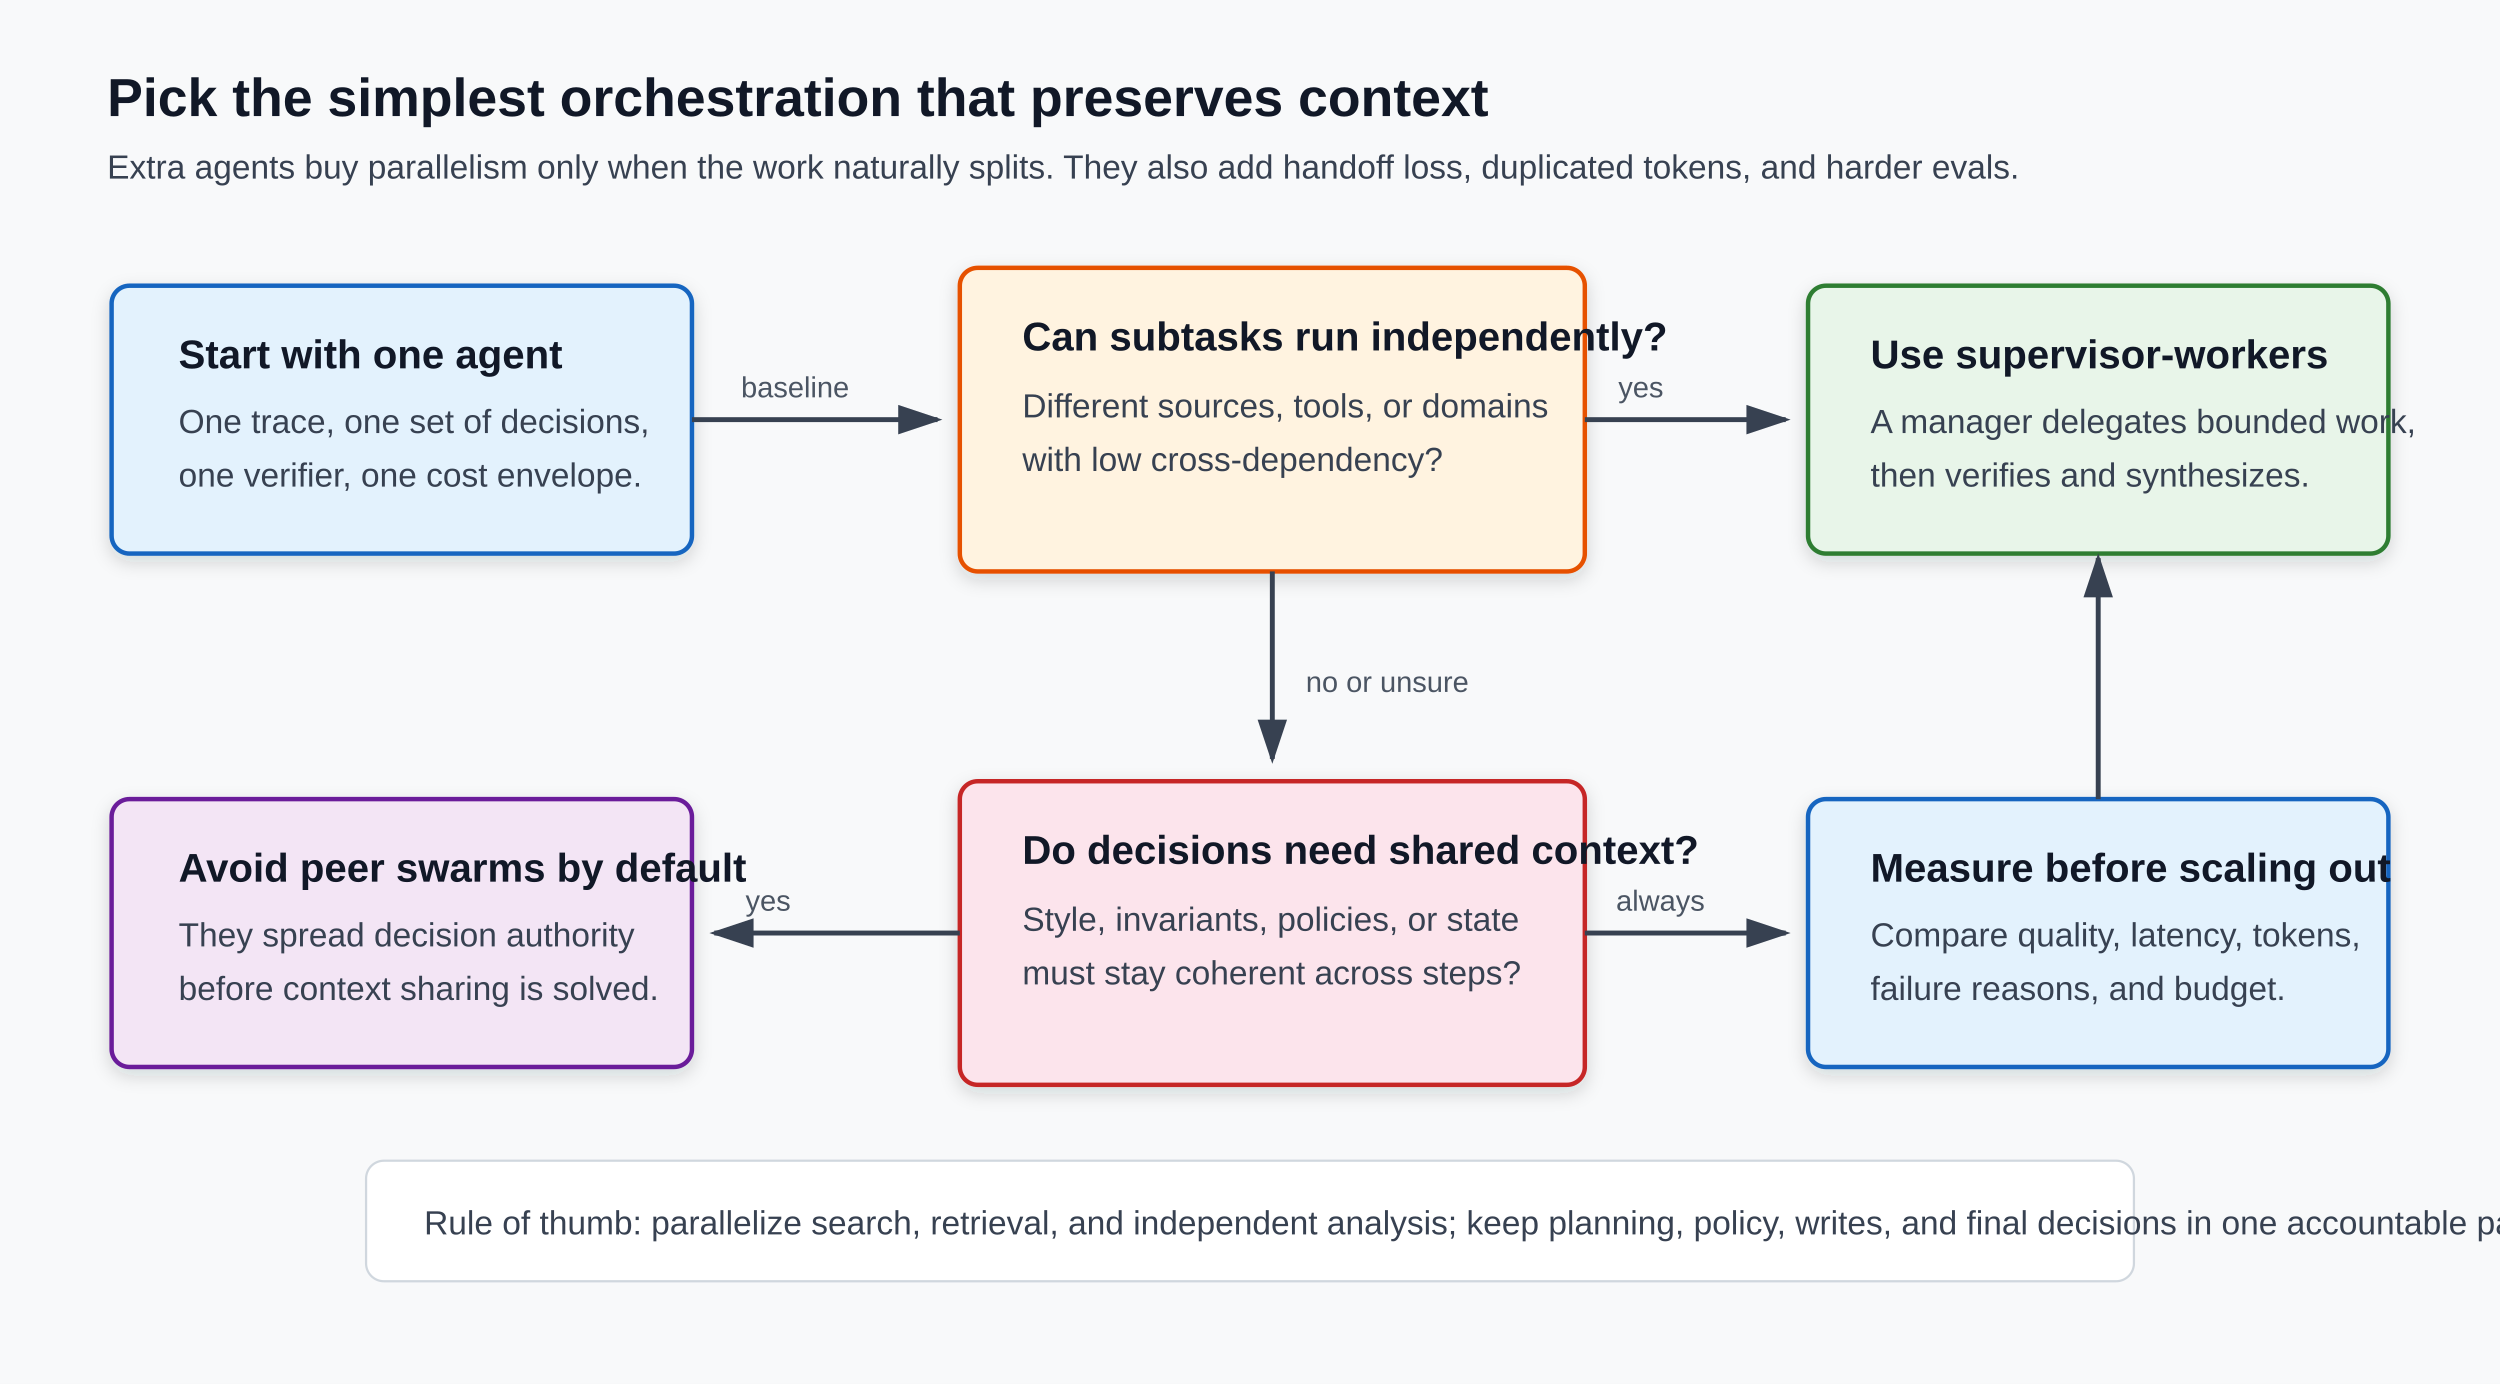
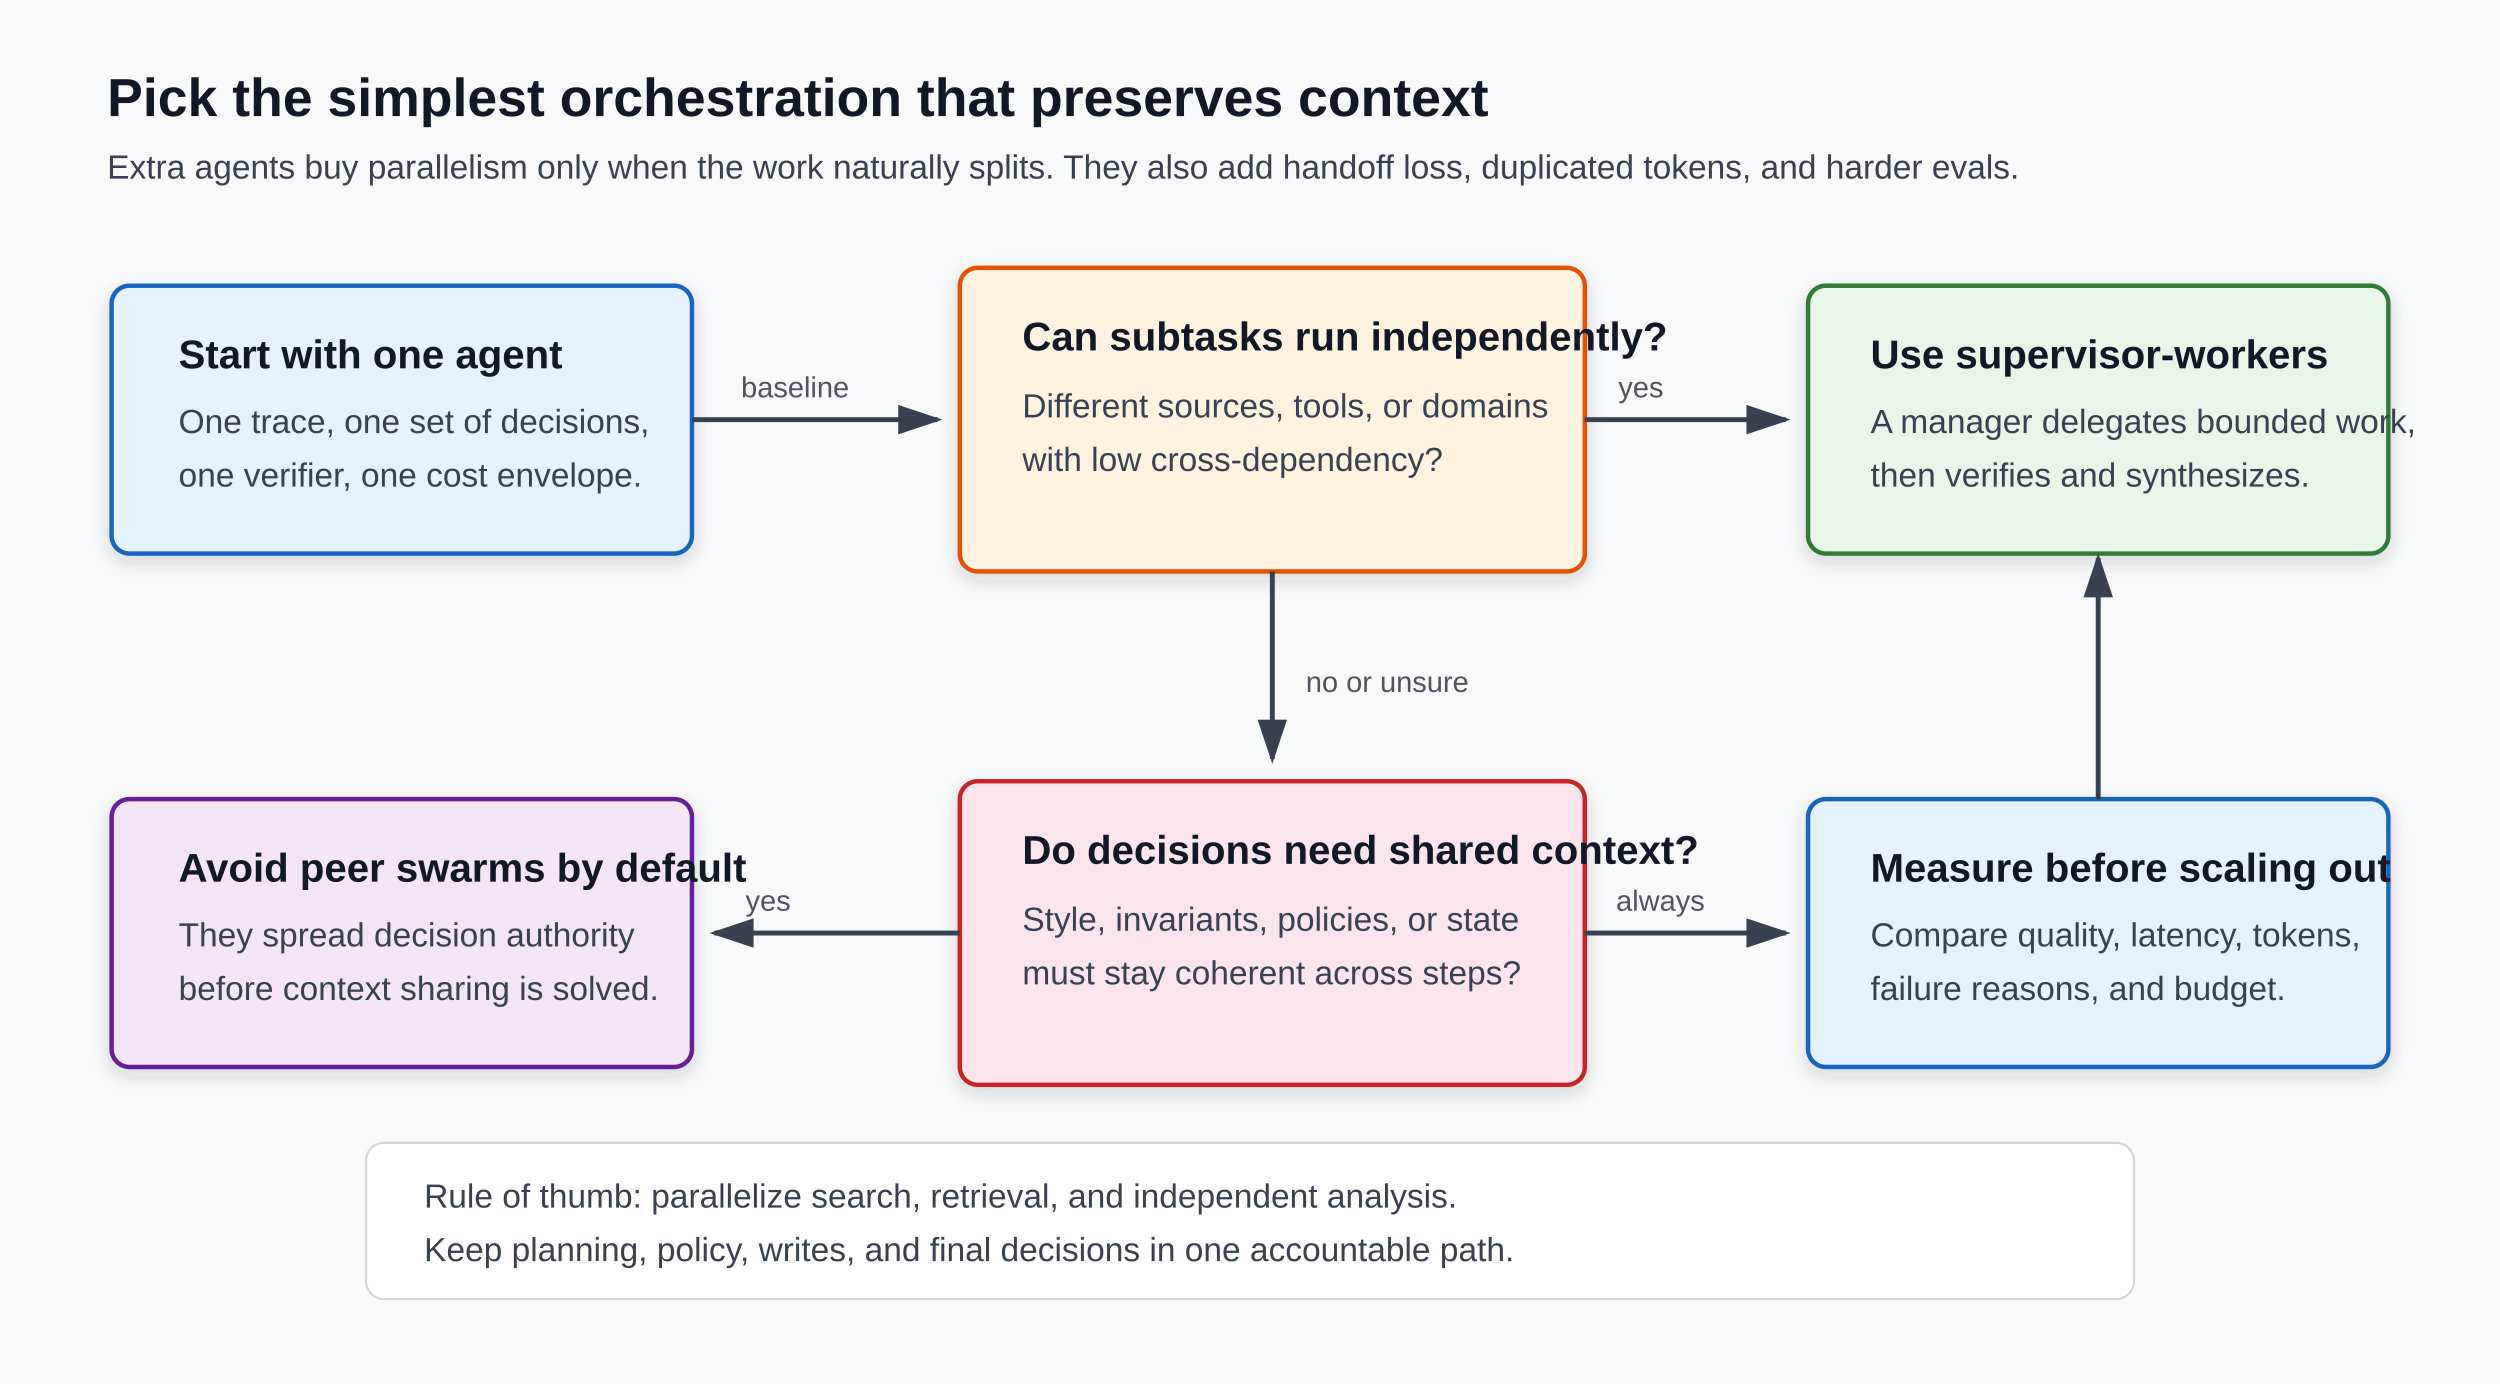
<svg xmlns="http://www.w3.org/2000/svg" width="1120" height="620" viewBox="0 0 1120 620" role="img" aria-labelledby="title desc">
  <defs>
    <filter id="shadow" x="-10%" y="-10%" width="120%" height="130%">
      <feDropShadow dx="0" dy="3" stdDeviation="4" flood-color="#1f2937" flood-opacity="0.16" />
    </filter>
    <marker id="arrow" markerWidth="10" markerHeight="10" refX="8" refY="3" orient="auto" markerUnits="strokeWidth">
      <path d="M0,0 L0,6 L9,3 z" fill="#374151" />
    </marker>
    <style>
      .bg { fill: #f8f9fa; }
      .box { fill: #ffffff; stroke: #d0d7de; stroke-width: 2; rx: 8; filter: url(#shadow); }
      .blue { fill: #e3f2fd; stroke: #1565c0; }
      .green { fill: #e8f5e9; stroke: #2e7d32; }
      .orange { fill: #fff3e0; stroke: #e65100; }
      .red { fill: #fce4ec; stroke: #c62828; }
      .purple { fill: #f3e5f5; stroke: #6a1b9a; }
      .title { font: 700 24px Arial, sans-serif; fill: #111827; }
      .label { font: 700 18px Arial, sans-serif; fill: #111827; }
      .text { font: 15px Arial, sans-serif; fill: #374151; }
      .small { font: 13px Arial, sans-serif; fill: #4b5563; }
      .arrow { stroke: #374151; stroke-width: 2.2; fill: none; marker-end: url(#arrow); }
    </style>
  </defs>
  <rect class="bg" width="1120" height="620" />
  <text x="48" y="52" class="title">Pick the simplest orchestration that preserves context</text>
  <text x="48" y="80" class="text">Extra agents buy parallelism only when the work naturally splits. They also add handoff loss, duplicated tokens, and harder evals.</text>
  <rect x="50" y="128" width="260" height="120" class="box blue" />
  <text x="80" y="165" class="label">Start with one agent</text>
  <text x="80" y="194" class="text">One trace, one set of decisions,</text>
  <text x="80" y="218" class="text">one verifier, one cost envelope.</text>
  <rect x="430" y="120" width="280" height="136" class="box orange" />
  <text x="458" y="157" class="label">Can subtasks run independently?</text>
  <text x="458" y="187" class="text">Different sources, tools, or domains</text>
  <text x="458" y="211" class="text">with low cross-dependency?</text>
  <rect x="810" y="128" width="260" height="120" class="box green" />
  <text x="838" y="165" class="label">Use supervisor-workers</text>
  <text x="838" y="194" class="text">A manager delegates bounded work,</text>
  <text x="838" y="218" class="text">then verifies and synthesizes.</text>
  <rect x="430" y="350" width="280" height="136" class="box red" />
  <text x="458" y="387" class="label">Do decisions need shared context?</text>
  <text x="458" y="417" class="text">Style, invariants, policies, or state</text>
  <text x="458" y="441" class="text">must stay coherent across steps?</text>
  <rect x="50" y="358" width="260" height="120" class="box purple" />
  <text x="80" y="395" class="label">Avoid peer swarms by default</text>
  <text x="80" y="424" class="text">They spread decision authority</text>
  <text x="80" y="448" class="text">before context sharing is solved.</text>
  <rect x="810" y="358" width="260" height="120" class="box blue" />
  <text x="838" y="395" class="label">Measure before scaling out</text>
  <text x="838" y="424" class="text">Compare quality, latency, tokens,</text>
  <text x="838" y="448" class="text">failure reasons, and budget.</text>
  <path class="arrow" d="M310 188 H420" />
  <path class="arrow" d="M710 188 H800" />
  <path class="arrow" d="M570 256 V340" />
  <path class="arrow" d="M430 418 H320" />
  <path class="arrow" d="M710 418 H800" />
  <path class="arrow" d="M940 358 V270 C940 250 940 250 940 250" />
  <text x="332" y="178" class="small">baseline</text>
  <text x="725" y="178" class="small">yes</text>
  <text x="585" y="310" class="small">no or unsure</text>
  <text x="334" y="408" class="small">yes</text>
  <text x="724" y="408" class="small">always</text>
-   <rect x="164" y="520" width="792" height="54" rx="8" fill="#ffffff" stroke="#d0d7de" />
-   <text x="190" y="553" class="text">Rule of thumb: parallelize search, retrieval, and independent analysis; keep planning, policy, writes, and final decisions in one accountable path.</text>
+   <rect x="164" y="512" width="792" height="70" rx="8" fill="#ffffff" stroke="#d0d7de" />
+   <text x="190" y="541" class="text">Rule of thumb: parallelize search, retrieval, and independent analysis.</text>
+   <text x="190" y="565" class="text">Keep planning, policy, writes, and final decisions in one accountable path.</text>
</svg>
